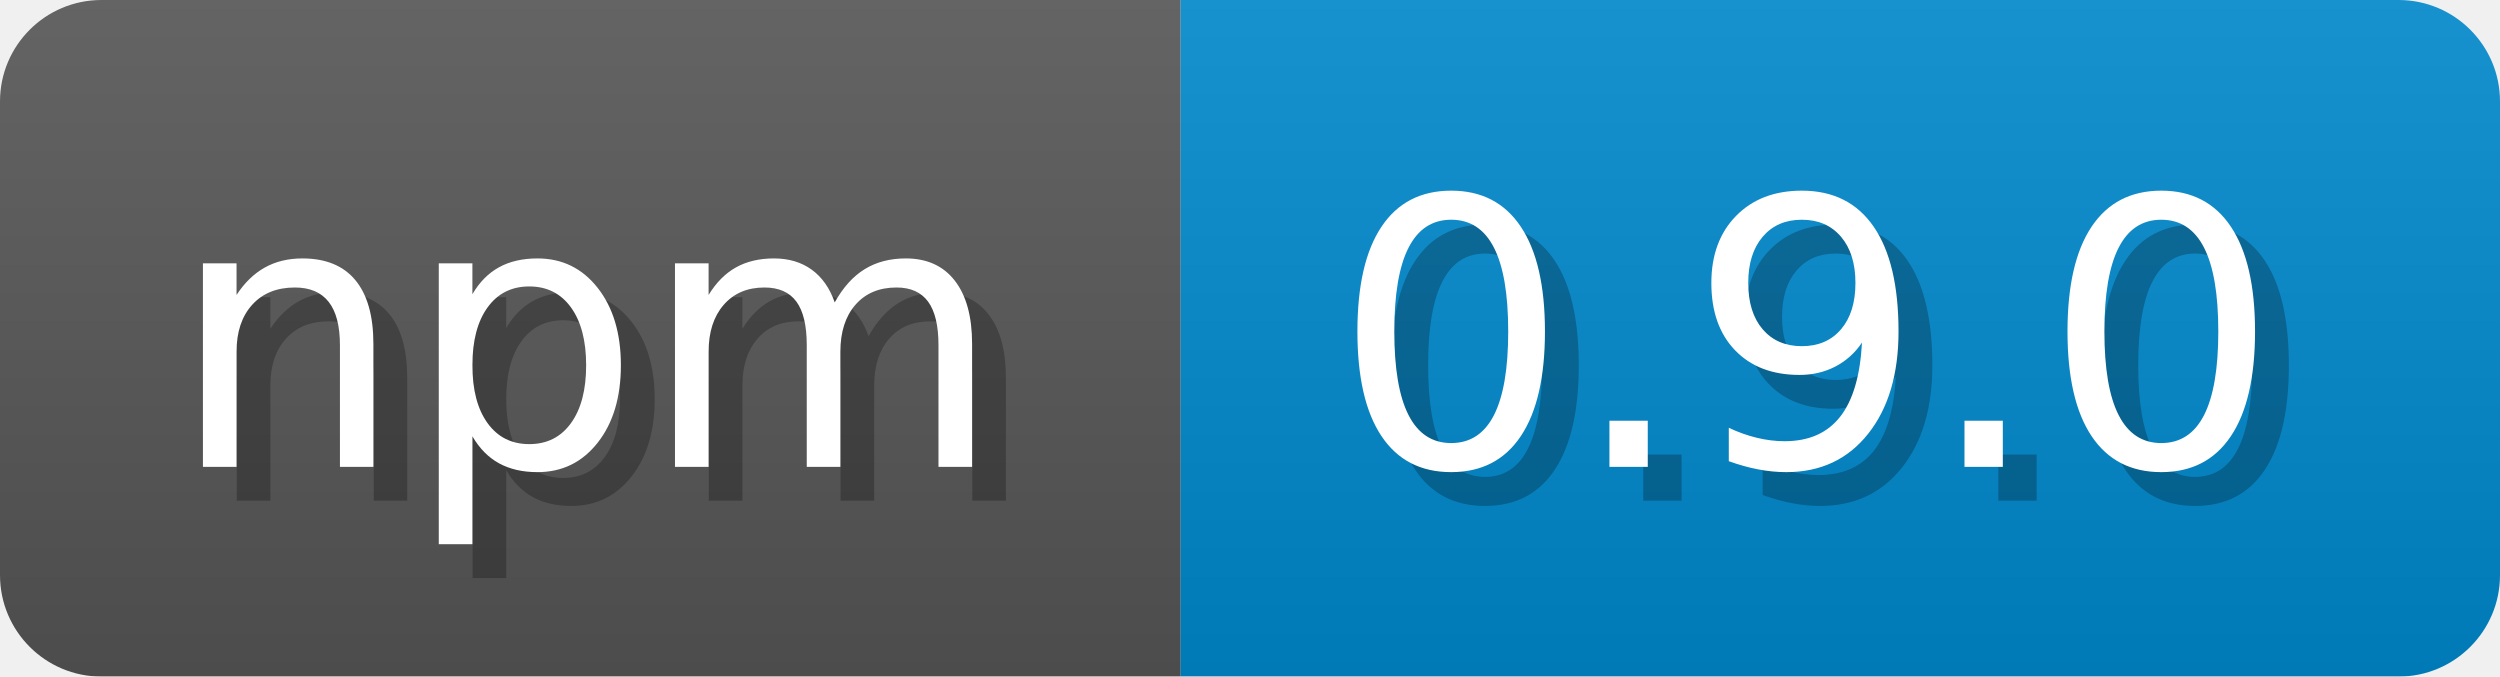
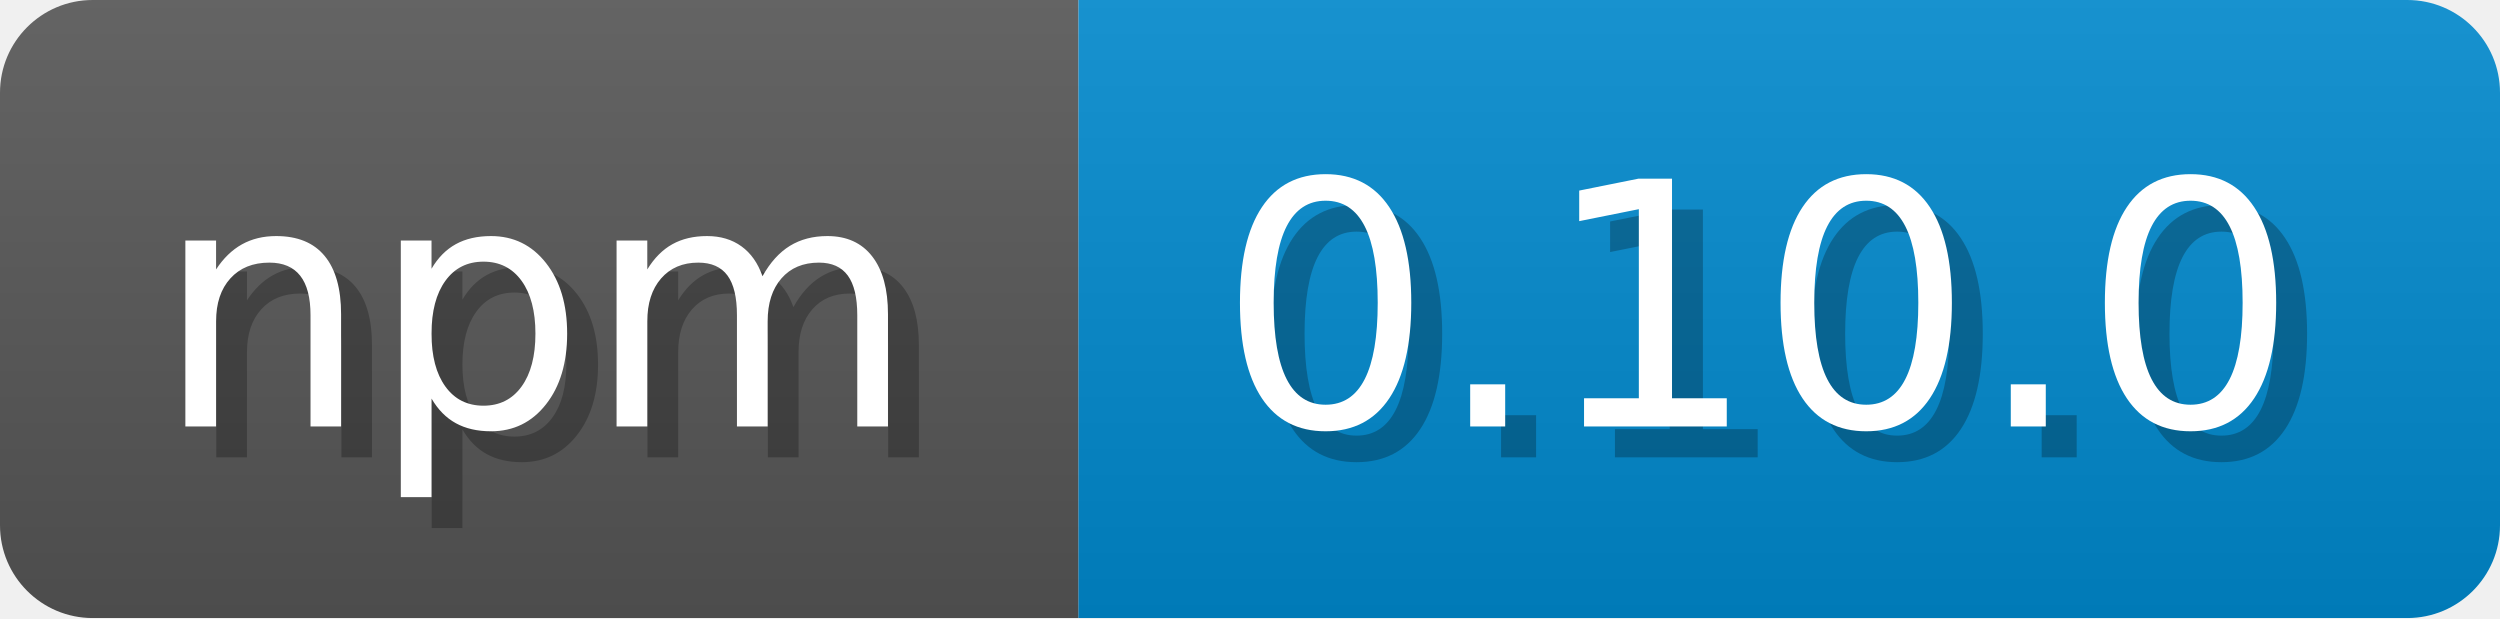
- <svg xmlns="http://www.w3.org/2000/svg" width="73.9" height="20" viewBox="0 0 739 200" role="img" aria-label="npm: 0.9.0">
+ <svg xmlns="http://www.w3.org/2000/svg" width="80.9" height="20" viewBox="0 0 809 200" role="img" aria-label="npm: 0.10.0">
  <linearGradient id="a" x2="0" y2="100%">
    <stop offset="0" stop-opacity=".1" stop-color="#EEE" />
    <stop offset="1" stop-opacity=".1" />
  </linearGradient>
  <mask id="m">
-     <rect width="739" height="200" rx="30" fill="#FFF" />
+     <rect width="809" height="200" rx="30" fill="#FFF" />
  </mask>
  <g mask="url(#m)">
    <rect width="349" height="200" fill="#555" />
-     <rect width="390" height="200" fill="#08C" x="349" />
-     <rect width="739" height="200" fill="url(#a)" />
+     <rect width="460" height="200" fill="#08C" x="349" />
+     <rect width="809" height="200" fill="url(#a)" />
  </g>
  <g aria-hidden="true" fill="#fff" text-anchor="start" font-family="Verdana,DejaVu Sans,sans-serif" font-size="110">
    <text x="60" y="148" textLength="249" fill="#000" opacity="0.25">npm</text>
    <text x="50" y="138" textLength="249">npm</text>
-     <text x="404" y="148" textLength="290" fill="#000" opacity="0.25">0.9.0</text>
-     <text x="394" y="138" textLength="290">0.9.0</text>
+     <text x="404" y="148" textLength="360" fill="#000" opacity="0.25">0.10.0</text>
+     <text x="394" y="138" textLength="360">0.10.0</text>
  </g>
</svg>
